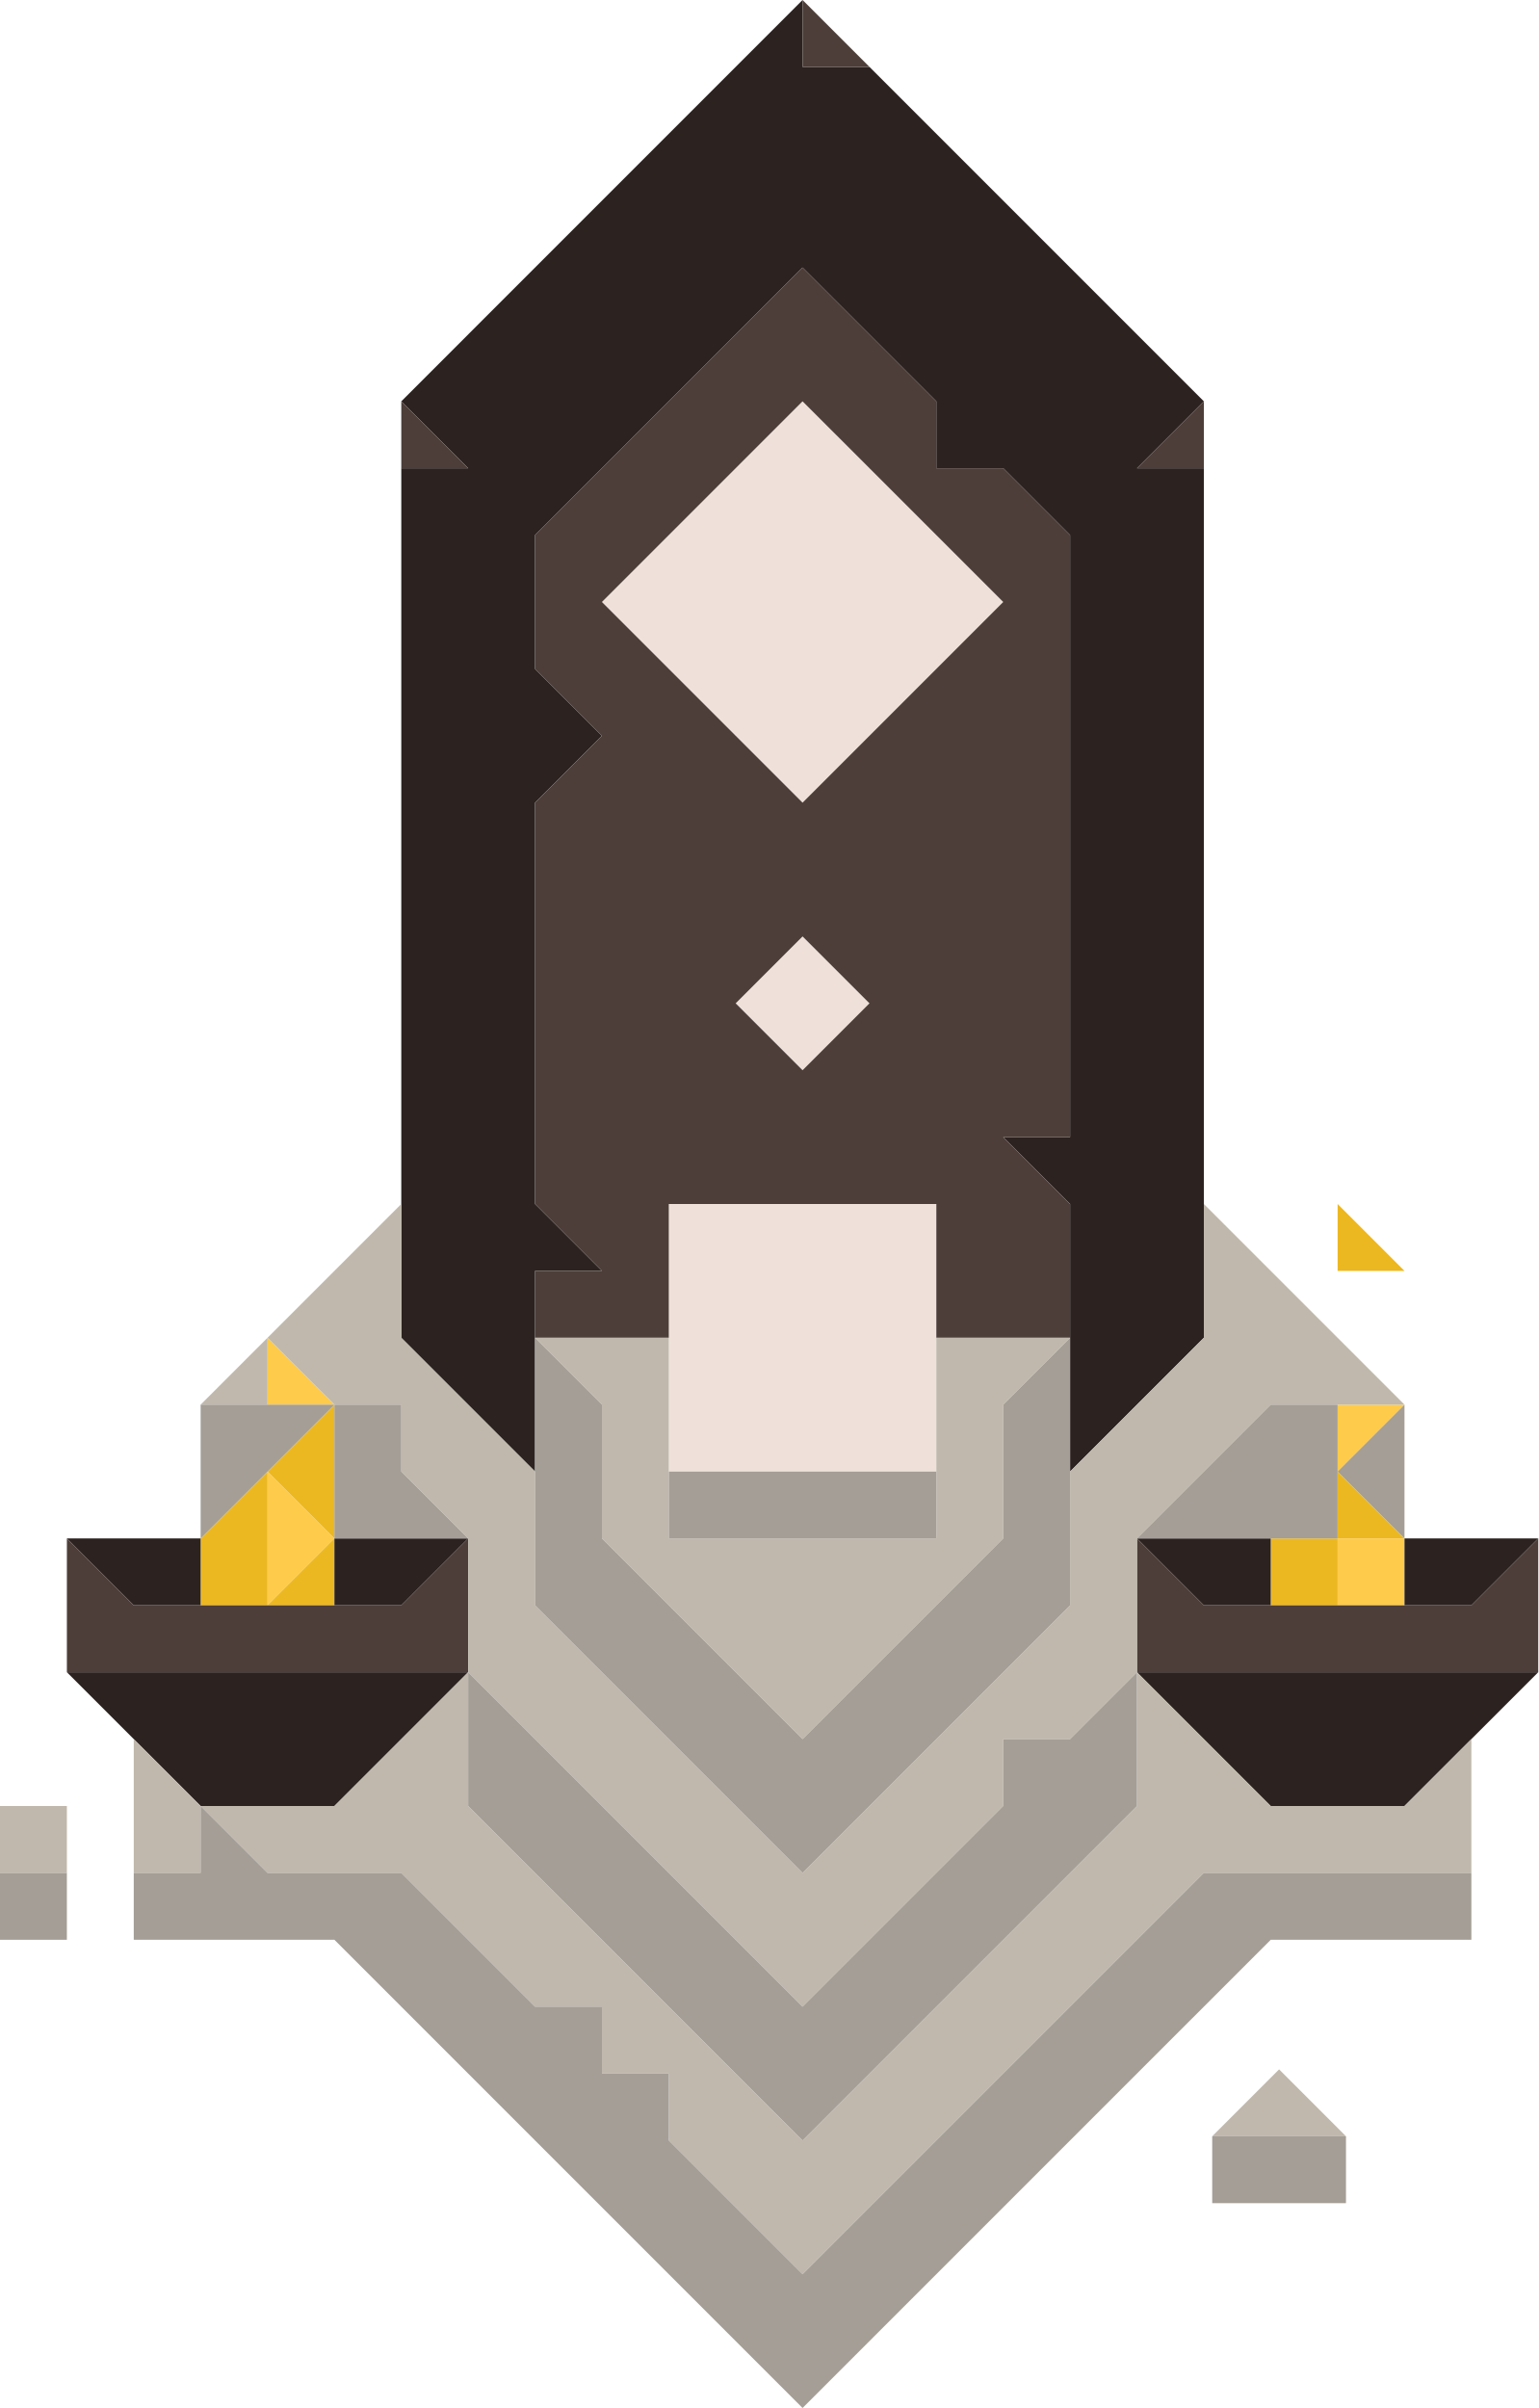
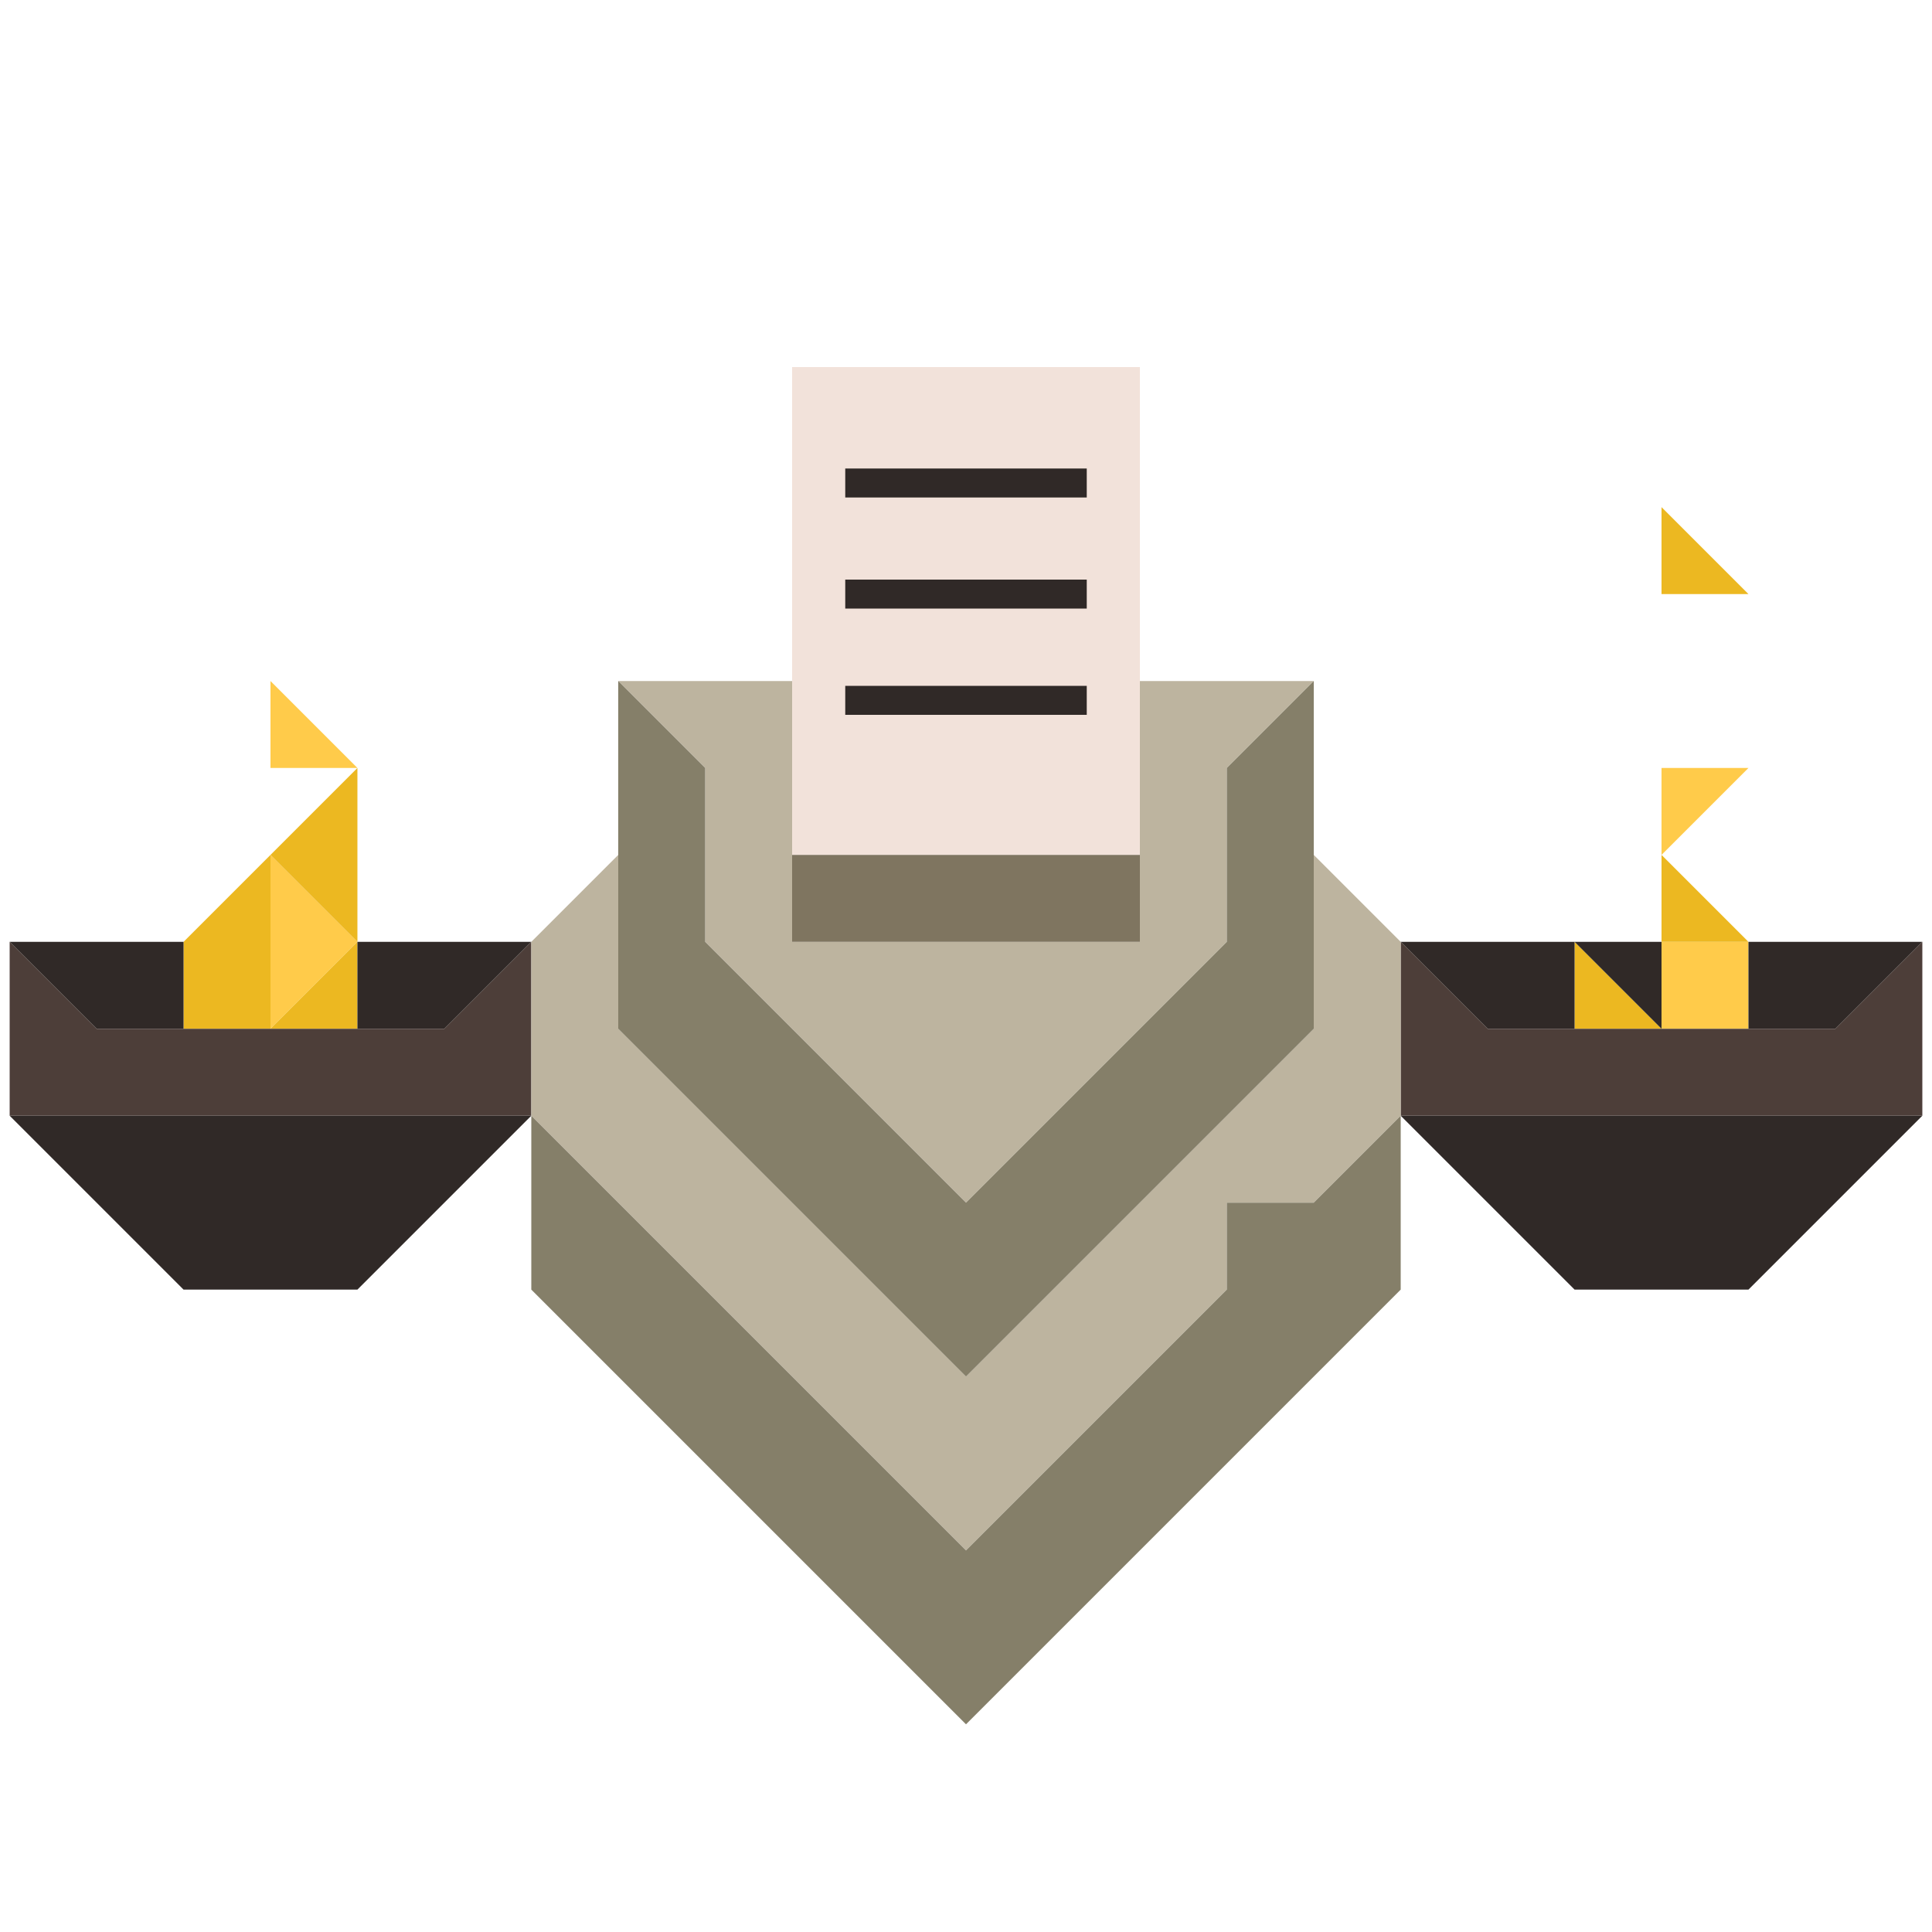
- <svg xmlns="http://www.w3.org/2000/svg" enable-background="new 0 0 36.8 57.6" viewBox="0 0 36.8 57.6">
-   <g fill="#efe1da">
-     <path d="m22.4 12.8-3.2-3.2c-1.4 1.4-3.4 3.4-4.8 4.8l4.8 4.8c1.4-1.4 3.4-3.4 4.8-4.8z" />
-     <path d="m19.2 28.8h-3.2v6.4h6.4v-6.4z" />
-     <path d="m17.6 24 1.6-1.6 1.6 1.6-1.6 1.6z" />
-   </g>
+ <svg xmlns="http://www.w3.org/2000/svg" enable-background="new 0 0 40 40" viewBox="0 0 40 40">
+   <path d="m20 7.6h-3.6v10.1h7.2v-10.1z" fill="#f2e2da" />
  <g fill="#ffcb4a">
-     <path d="m32 33.6v1.6l1.6-1.6z" />
-     <path d="m32 36.8h1.6v1.6h-1.6z" />
-     <path d="m6.4 33.6h1.6l-1.6-1.6z" />
-     <path d="m6.4 36.8v1.6l1.6-1.6-1.6-1.6z" />
+     <path d="m34.4 15.9v1.8l1.8-1.8z" />
+     <path d="m34.4 19.5h1.8v1.8h-1.8z" />
+     <path d="m5.6 15.9h1.8l-1.8-1.8z" />
+     <path d="m5.6 19.5v1.8l1.8-1.8-1.8-1.8z" />
  </g>
  <g fill="#ecb821">
-     <path d="m32 28.8v1.6h1.6z" />
-     <path d="m32 36.8h1.6l-1.6-1.6z" />
-     <path d="m30.4 36.8h1.6v1.6h-1.6z" />
-     <path d="m8 38.4v-1.6l-1.6 1.6z" />
-     <path d="m8 36.8v-3.2l-1.6 1.6z" />
-     <path d="m6.4 35.2-1.6 1.6v1.6h1.6z" />
+     <path d="m34.4 10.5v1.8h1.8z" />
+     <path d="m34.4 19.5h1.8l-1.8-1.8z" />
+     <path d="m32.6 19.5 1.8 1.8h-1.8z" />
+     <path d="m7.4 21.3v-1.8l-1.8 1.8z" />
+     <path d="m7.4 19.5v-3.6l-1.8 1.8z" />
+     <path d="m5.6 17.7-1.8 1.8v1.8h1.8z" />
  </g>
-   <g fill="#2c2320">
-     <path d="m36.8 36.8h-3.2v1.6h1.6z" />
-     <path d="m33.6 40h-6.4l3.2 3.2h3.2c.8-.8 2.4-2.4 3.2-3.2z" />
-     <path d="m27.2 36.8 1.6 1.6h1.6v-1.6z" />
-     <path d="m25.6 32v3.2c.8-.8 2.4-2.4 3.2-3.2v-20.8h-1.6l1.6-1.6c-2.6-2.6-5.4-5.4-8-8h-1.6v-1.6c-3.1 3.1-6.5 6.5-9.6 9.6l1.6 1.6h-1.6v20.8c.8.8 2.4 2.4 3.2 3.2v-4.8h1.6l-1.6-1.6v-9.6l1.6-1.6-1.6-1.6v-3.2l6.4-6.4c.8.8 2.4 2.4 3.2 3.2v1.6h1.6l1.6 1.6v14.4h-1.6l1.6 1.6z" />
-     <path d="m8 40h-6.4l3.2 3.2h3.2c.8-.8 2.4-2.4 3.2-3.2z" />
-     <path d="m8 36.8v1.6h1.6l1.6-1.6z" />
-     <path d="m4.8 38.4v-1.6h-3.2l1.6 1.6z" />
+   <g fill="#302927">
+     <path d="m39.8 19.5h-3.6v1.8h1.8z" />
+     <path d="m36.2 23.1h-7.2l3.6 3.6h3.6c.9-.9 2.7-2.7 3.6-3.6z" />
+     <path d="m29 19.5 1.8 1.8h1.8v-1.8z" />
+     <path d="m32.6 19.5 1.8 1.8v-1.8z" />
+     <path d="m7.4 23.1h-7.2l3.6 3.6h3.6c.9-.9 2.7-2.7 3.6-3.6z" />
+     <path d="m7.4 19.5v1.8h1.8l1.8-1.8z" />
+     <path d="m3.8 21.3v-1.8h-3.6l1.8 1.8z" />
  </g>
-   <g fill="#4d3e39">
-     <path d="m35.2 38.4h-6.4l-1.6-1.6v3.2h9.6v-3.2z" />
-     <path d="m28.8 9.6-1.6 1.6h1.6z" />
-     <path d="m22.4 11.2v-1.6c-.8-.8-2.4-2.4-3.2-3.2l-6.4 6.4v3.2l1.6 1.6-1.6 1.6v9.6l1.6 1.6h-1.6v1.6h3.2v-3.2h6.4v3.2h3.2v-3.2l-1.6-1.6h1.6v-14.4l-1.6-1.6zm-3.2 14.4-1.6-1.6 1.6-1.6 1.6 1.6zm3.2-9.6c-.8.8-2.4 2.4-3.2 3.2-1.4-1.4-3.4-3.4-4.8-4.8 1.4-1.4 3.4-3.4 4.8-4.8l4.8 4.8z" />
-     <path d="m19.2 0v1.6h1.6z" />
-     <path d="m9.6 11.2h1.6l-1.6-1.6z" />
-     <path d="m8 38.4h-4.8l-1.6-1.6v3.2h9.6v-3.2l-1.6 1.6z" />
-   </g>
-   <g fill="#c0b8ac">
-     <path d="m30.6 49.5-1.6 1.6h3.2z" />
-     <path d="m32 43.2h-1.6c-.8-.8-2.4-2.4-3.2-3.2v3.2c-2.6 2.6-5.4 5.4-8 8-2.6-2.6-5.4-5.4-8-8v-3.2c-.8.8-2.4 2.4-3.2 3.2h-3.2l1.6 1.6h3.2l3.2 3.2h1.6v1.6h1.6v1.6l3.2 3.2 9.6-9.6h6.4v-3.2l-1.6 1.6z" />
-     <path d="m14.4 35.2v1.6l4.8 4.8 4.8-4.8v-3.2l1.6-1.6h-3.2v4.8h-6.4v-4.8h-3.2l1.6 1.6z" />
-     <path d="m14.4 43.2 4.8 4.8c1.4-1.4 3.4-3.4 4.8-4.8v-1.6h1.6l1.6-1.6v-3.2c.8-.8 2.4-2.4 3.2-3.2h3.2c-1.4-1.4-3.4-3.4-4.8-4.8v3.2c-.8.8-2.4 2.4-3.2 3.2v3.2c-2 2-4.4 4.4-6.4 6.4l-6.4-6.4v-3.2c-.8-.8-2.4-2.4-3.2-3.2v-3.2c-.8.8-2.4 2.4-3.2 3.2l1.6 1.6h1.6v1.6l1.6 1.6v3.2z" />
-     <path d="m6.4 33.6v-1.6l-1.6 1.6z" />
-     <path d="m3.2 43.2v1.6h1.6v-1.6l-1.6-1.6z" />
-     <path d="m0 43.2h1.6v1.6h-1.6z" />
-   </g>
-   <g fill="#a49e96">
-     <path d="m30.6 51.1h-1.6v1.6h3.2v-1.6z" />
-     <path d="m32 44.8h-3.2l-9.6 9.6c-.8-.8-2.4-2.4-3.2-3.2v-1.6h-1.6v-1.6h-1.6c-.8-.8-2.4-2.4-3.2-3.2h-3.2l-1.6-1.6v1.6h-1.6v1.6h4.8l11.2 11.2 11.2-11.2h4.8v-1.6z" />
-     <path d="m33.6 35.2v-1.6l-1.6 1.6 1.6 1.6z" />
-     <path d="m30.4 36.8h1.6v-3.2h-1.6c-.8.8-2.4 2.4-3.2 3.2z" />
-     <path d="m19.2 36.8h3.2v-1.6h-6.4v1.6z" />
-     <path d="m16 41.6 3.2 3.2 6.4-6.4v-6.4l-1.6 1.6v3.2l-4.8 4.8c-1.4-1.4-3.4-3.4-4.8-4.8v-3.2l-1.6-1.6v6.4z" />
-     <path d="m11.2 41.6v1.6c2.6 2.6 5.4 5.4 8 8 2.6-2.6 5.4-5.4 8-8v-3.2l-1.6 1.6h-1.6v1.6c-1.4 1.4-3.4 3.4-4.8 4.8-2.6-2.6-5.4-5.4-8-8z" />
-     <path d="m8 36.8h3.2l-1.6-1.6v-1.6h-1.6z" />
-     <path d="m8 33.6h-3.2v3.2z" />
-     <path d="m0 44.8h1.6v1.6h-1.6z" />
-   </g>
+   <path d="m38 21.3h-7.2l-1.8-1.8v3.6h10.8v-3.6z" fill="#4d3e39" />
+   <path d="m7.4 21.3h-5.4l-1.8-1.8v3.6h10.8v-3.6l-1.8 1.8z" fill="#4d3e39" />
+   <path d="m14.6 17.7v1.8l5.4 5.4 5.4-5.4v-3.6l1.8-1.8h-3.6v5.4h-7.2v-5.4h-3.6l1.8 1.8z" fill="#bdb49f" />
+   <path d="m14.6 26.7 5.4 5.4 5.4-5.4v-1.8h1.8l1.8-1.8v-3.6l-1.8-1.8v3.6c-2.3 2.3-5 5-7.2 7.2l-7.2-7.2v-3.6l-1.8 1.8v3.6z" fill="#bdb49f" />
+   <path d="m20 19.5h3.6v-1.8h-7.2v1.8z" fill="#7f7560" />
+   <path d="m16.4 24.9 3.6 3.6 7.2-7.2v-7.2l-1.8 1.8v3.6l-5.4 5.4c-1.6-1.6-3.8-3.8-5.4-5.4v-3.6l-1.8-1.8v7.2z" fill="#857f69" />
+   <path d="m11 24.9v1.8c2.9 2.9 6.1 6.1 9 9l9-9v-3.6l-1.8 1.8h-1.8v1.8c-1.6 1.6-3.8 3.8-5.4 5.4-2.9-2.9-6.1-6.1-9-9z" fill="#857f69" />
+   <path d="m17.5 9.7h5v.6h-5z" fill="#302927" />
+   <path d="m17.5 12h5v.6h-5z" fill="#302927" />
+   <path d="m17.5 14.2h5v.6h-5z" fill="#302927" />
</svg>
